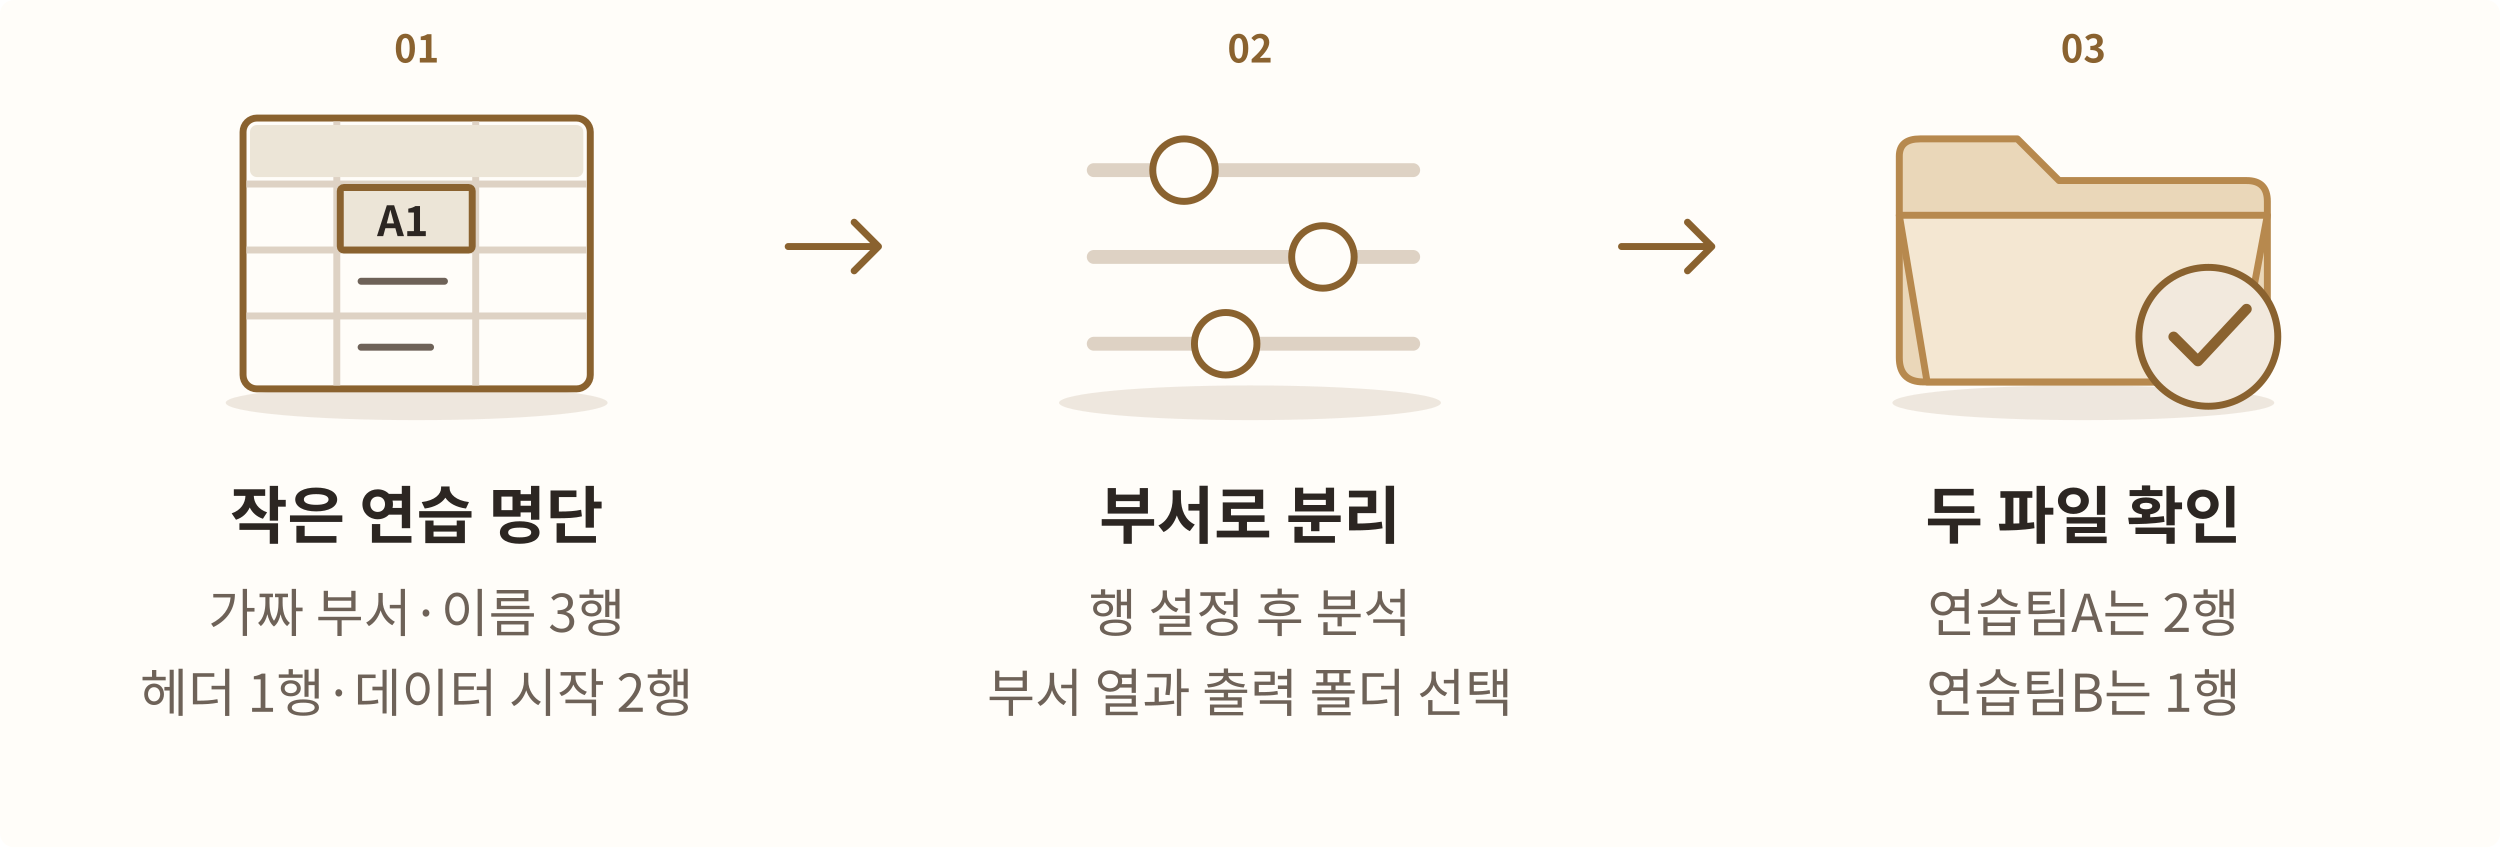
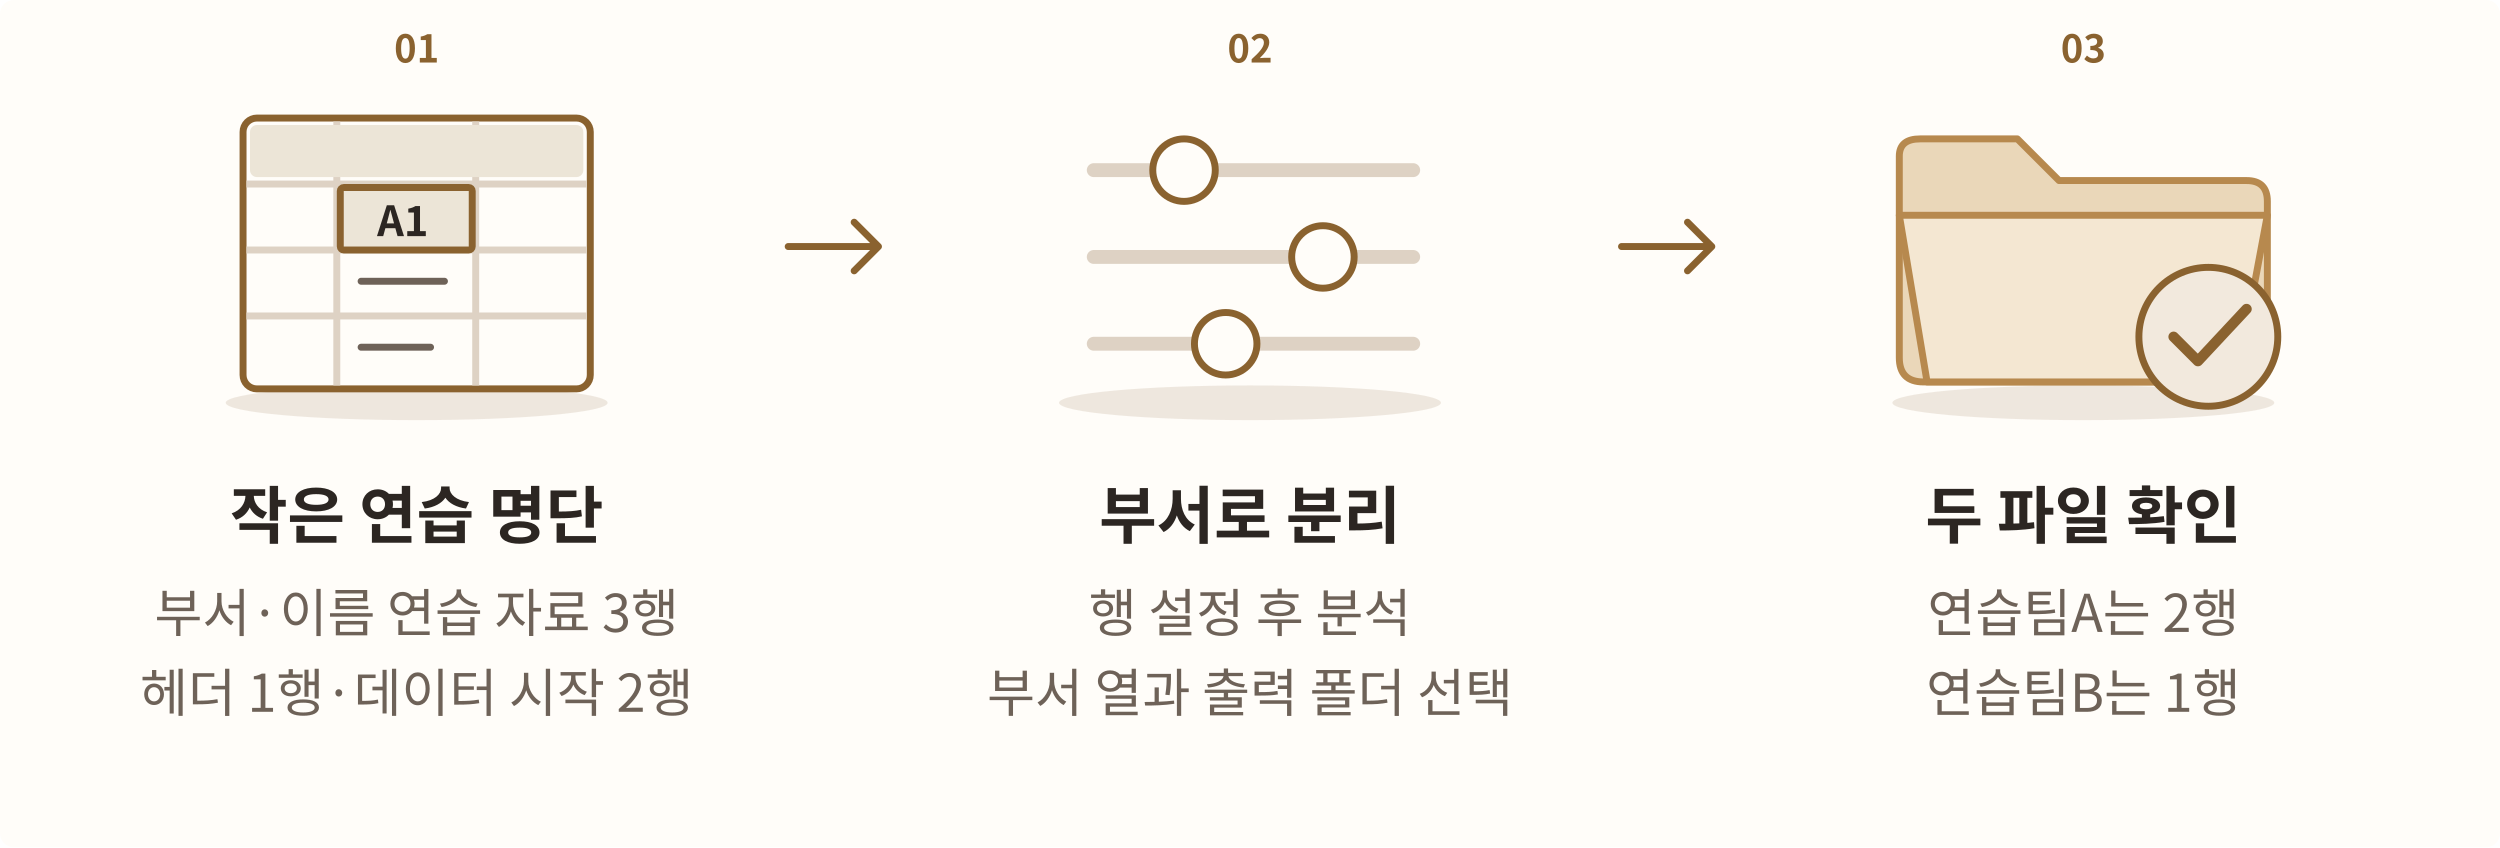
<svg xmlns="http://www.w3.org/2000/svg" width="720" height="244" viewBox="0 0 720 244" role="img" aria-labelledby="title desc">
  <g font-family="Noto Sans CJK KR, Noto Sans KR, Malgun Gothic, Segoe UI, sans-serif">
    <rect width="720" height="244" rx="4" fill="#fffdf9" />
    <text x="120.0" y="18" font-size="11" fill="#8a622f" font-weight="700" text-anchor="middle">01</text>
    <g transform="translate(48 25)">
      <ellipse cx="72" cy="91" rx="55" ry="5" fill="#ded2c4" opacity=".5" />
      <rect x="22" y="9" width="100" height="78" rx="4" fill="#fffdf9" stroke="#8a622f" stroke-width="2" />
      <path d="M23 28H121M49 10V86M89 10V86M23 47H121M23 66H121" fill="none" stroke="#ded2c4" stroke-width="2" />
      <rect x="24" y="11" width="96" height="15" rx="2" fill="#ece5d7" />
      <rect x="50" y="29" width="38" height="18" rx="1" fill="#ece5d7" stroke="#8a622f" stroke-width="2" />
      <text x="68" y="43" font-size="12" fill="#2c2622" font-weight="700" text-anchor="middle">A1</text>
      <path d="M56 56H80M56 75H76" fill="none" stroke="#6e6258" stroke-width="2" stroke-linecap="round" stroke-linejoin="round" />
    </g>
    <text x="120.0" y="155" font-size="18" fill="#2c2622" font-weight="700" text-anchor="middle">작은 연습 명단</text>
-     <text x="120.0" y="182" font-size="15" fill="#6e6258" font-weight="400" text-anchor="middle">가짜 부서·이름 3행</text>
+     <text x="120.0" y="182" font-size="15" fill="#6e6258" font-weight="400" text-anchor="middle">부서·이름 연습 자료 3행</text>
    <text x="120.0" y="205" font-size="15" fill="#6e6258" font-weight="400" text-anchor="middle">헤더 1행·데이터 시작 2행</text>
    <path d="M227 71H253M246 64L253 71L246 78" fill="none" stroke="#8a622f" stroke-width="2" stroke-linecap="round" stroke-linejoin="round" />
    <text x="360.0" y="18" font-size="11" fill="#8a622f" font-weight="700" text-anchor="middle">02</text>
    <g transform="translate(288 25)">
      <ellipse cx="72" cy="91" rx="55" ry="5" fill="#ded2c4" opacity=".5" />
      <path d="M27 24H119" fill="none" stroke="#ded2c4" stroke-width="4" stroke-linecap="round" stroke-linejoin="round" />
      <circle cx="53" cy="24" r="9" fill="#fffdf9" stroke="#8a622f" stroke-width="2" />
      <path d="M27 49H119" fill="none" stroke="#ded2c4" stroke-width="4" stroke-linecap="round" stroke-linejoin="round" />
      <circle cx="93" cy="49" r="9" fill="#fffdf9" stroke="#8a622f" stroke-width="2" />
      <path d="M27 74H119" fill="none" stroke="#ded2c4" stroke-width="4" stroke-linecap="round" stroke-linejoin="round" />
      <circle cx="65" cy="74" r="9" fill="#fffdf9" stroke="#8a622f" stroke-width="2" />
    </g>
    <text x="360.0" y="155" font-size="18" fill="#2c2622" font-weight="700" text-anchor="middle">부서로 분리</text>
    <text x="360.0" y="182" font-size="15" fill="#6e6258" font-weight="400" text-anchor="middle">행 설정 후 분석</text>
    <text x="360.0" y="205" font-size="15" fill="#6e6258" font-weight="400" text-anchor="middle">부서 열과 출력 폴더 선택</text>
    <path d="M467 71H493M486 64L493 71L486 78" fill="none" stroke="#8a622f" stroke-width="2" stroke-linecap="round" stroke-linejoin="round" />
    <text x="600.0" y="18" font-size="11" fill="#8a622f" font-weight="700" text-anchor="middle">03</text>
    <g transform="translate(528 25)">
      <ellipse cx="72" cy="91" rx="55" ry="5" fill="#ded2c4" opacity=".5" />
      <path d="M19 35V20Q19 15 25 15H53L65 27H119Q125 27 125 33V78Q125 85 118 85H26Q19 85 19 78Z" fill="#ead7b9" stroke="#b7894e" stroke-width="2" stroke-linecap="round" stroke-linejoin="round" />
      <path d="M19 37H125L116 85H27Z" fill="#f4e7d2" stroke="#b7894e" stroke-width="2" stroke-linecap="round" stroke-linejoin="round" />
      <circle cx="108" cy="72" r="20" fill="#f2e9dd" stroke="#8a622f" stroke-width="2" />
      <path d="M98 72L105 79L119 64" fill="none" stroke="#8a622f" stroke-width="3" stroke-linecap="round" stroke-linejoin="round" />
    </g>
    <text x="600.0" y="155" font-size="18" fill="#2c2622" font-weight="700" text-anchor="middle">두 파일 확인</text>
    <text x="600.0" y="182" font-size="15" fill="#6e6258" font-weight="400" text-anchor="middle">연습팀A는 2행</text>
    <text x="600.0" y="205" font-size="15" fill="#6e6258" font-weight="400" text-anchor="middle">연습팀B는 1행</text>
  </g>
</svg>
